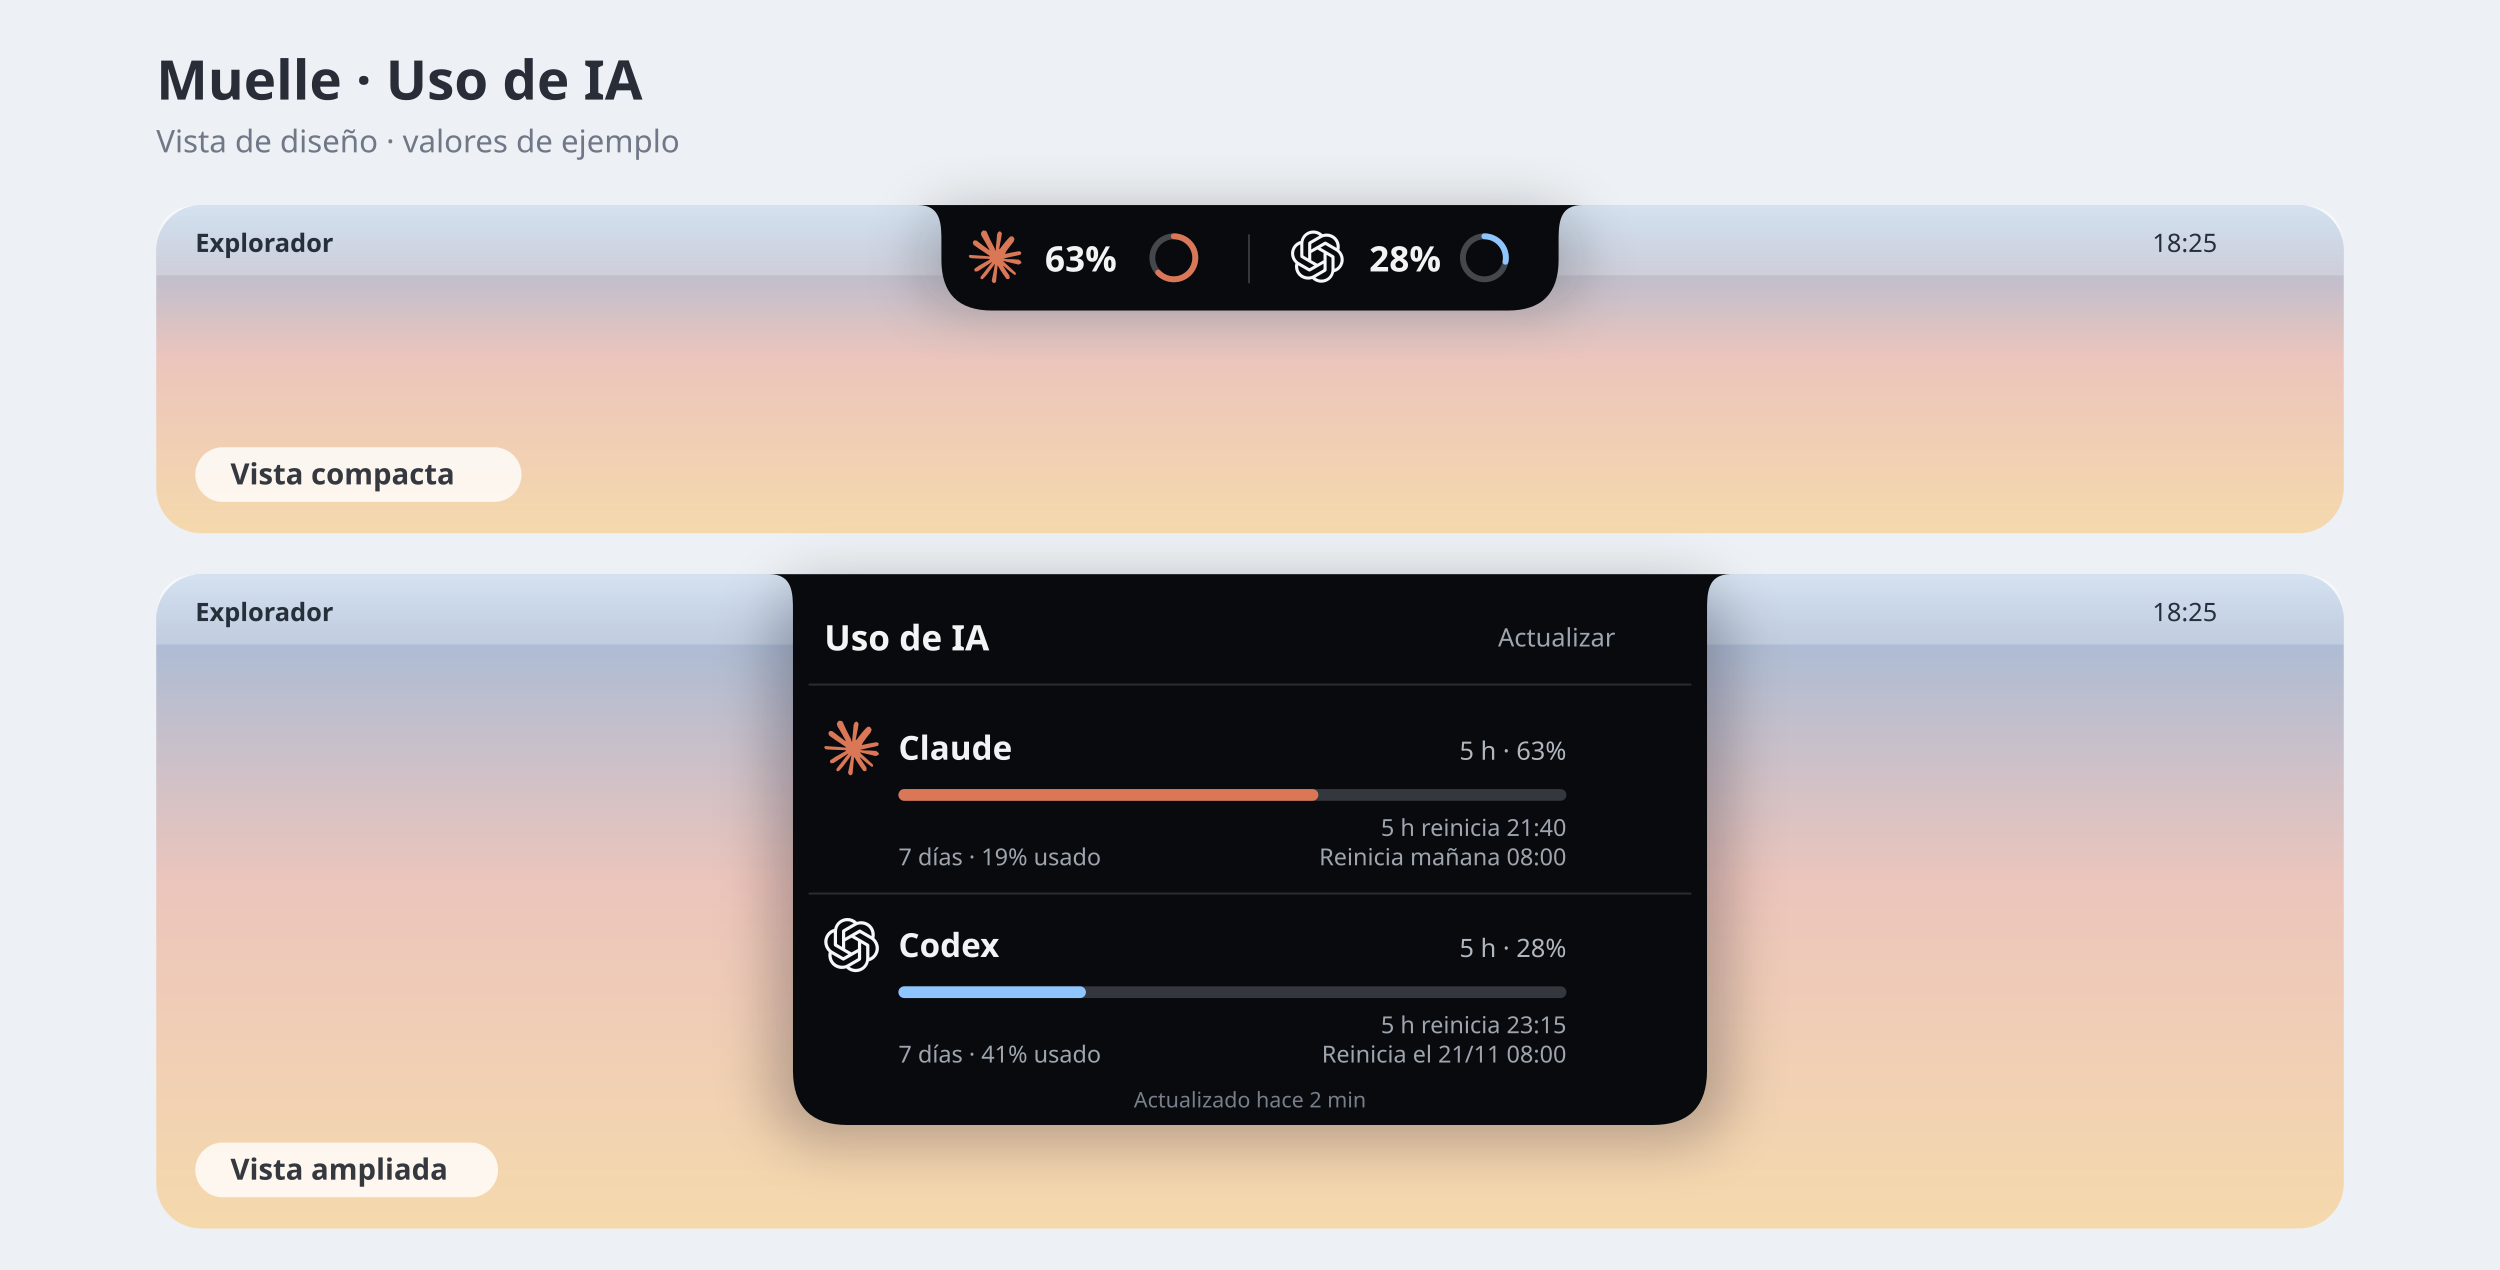
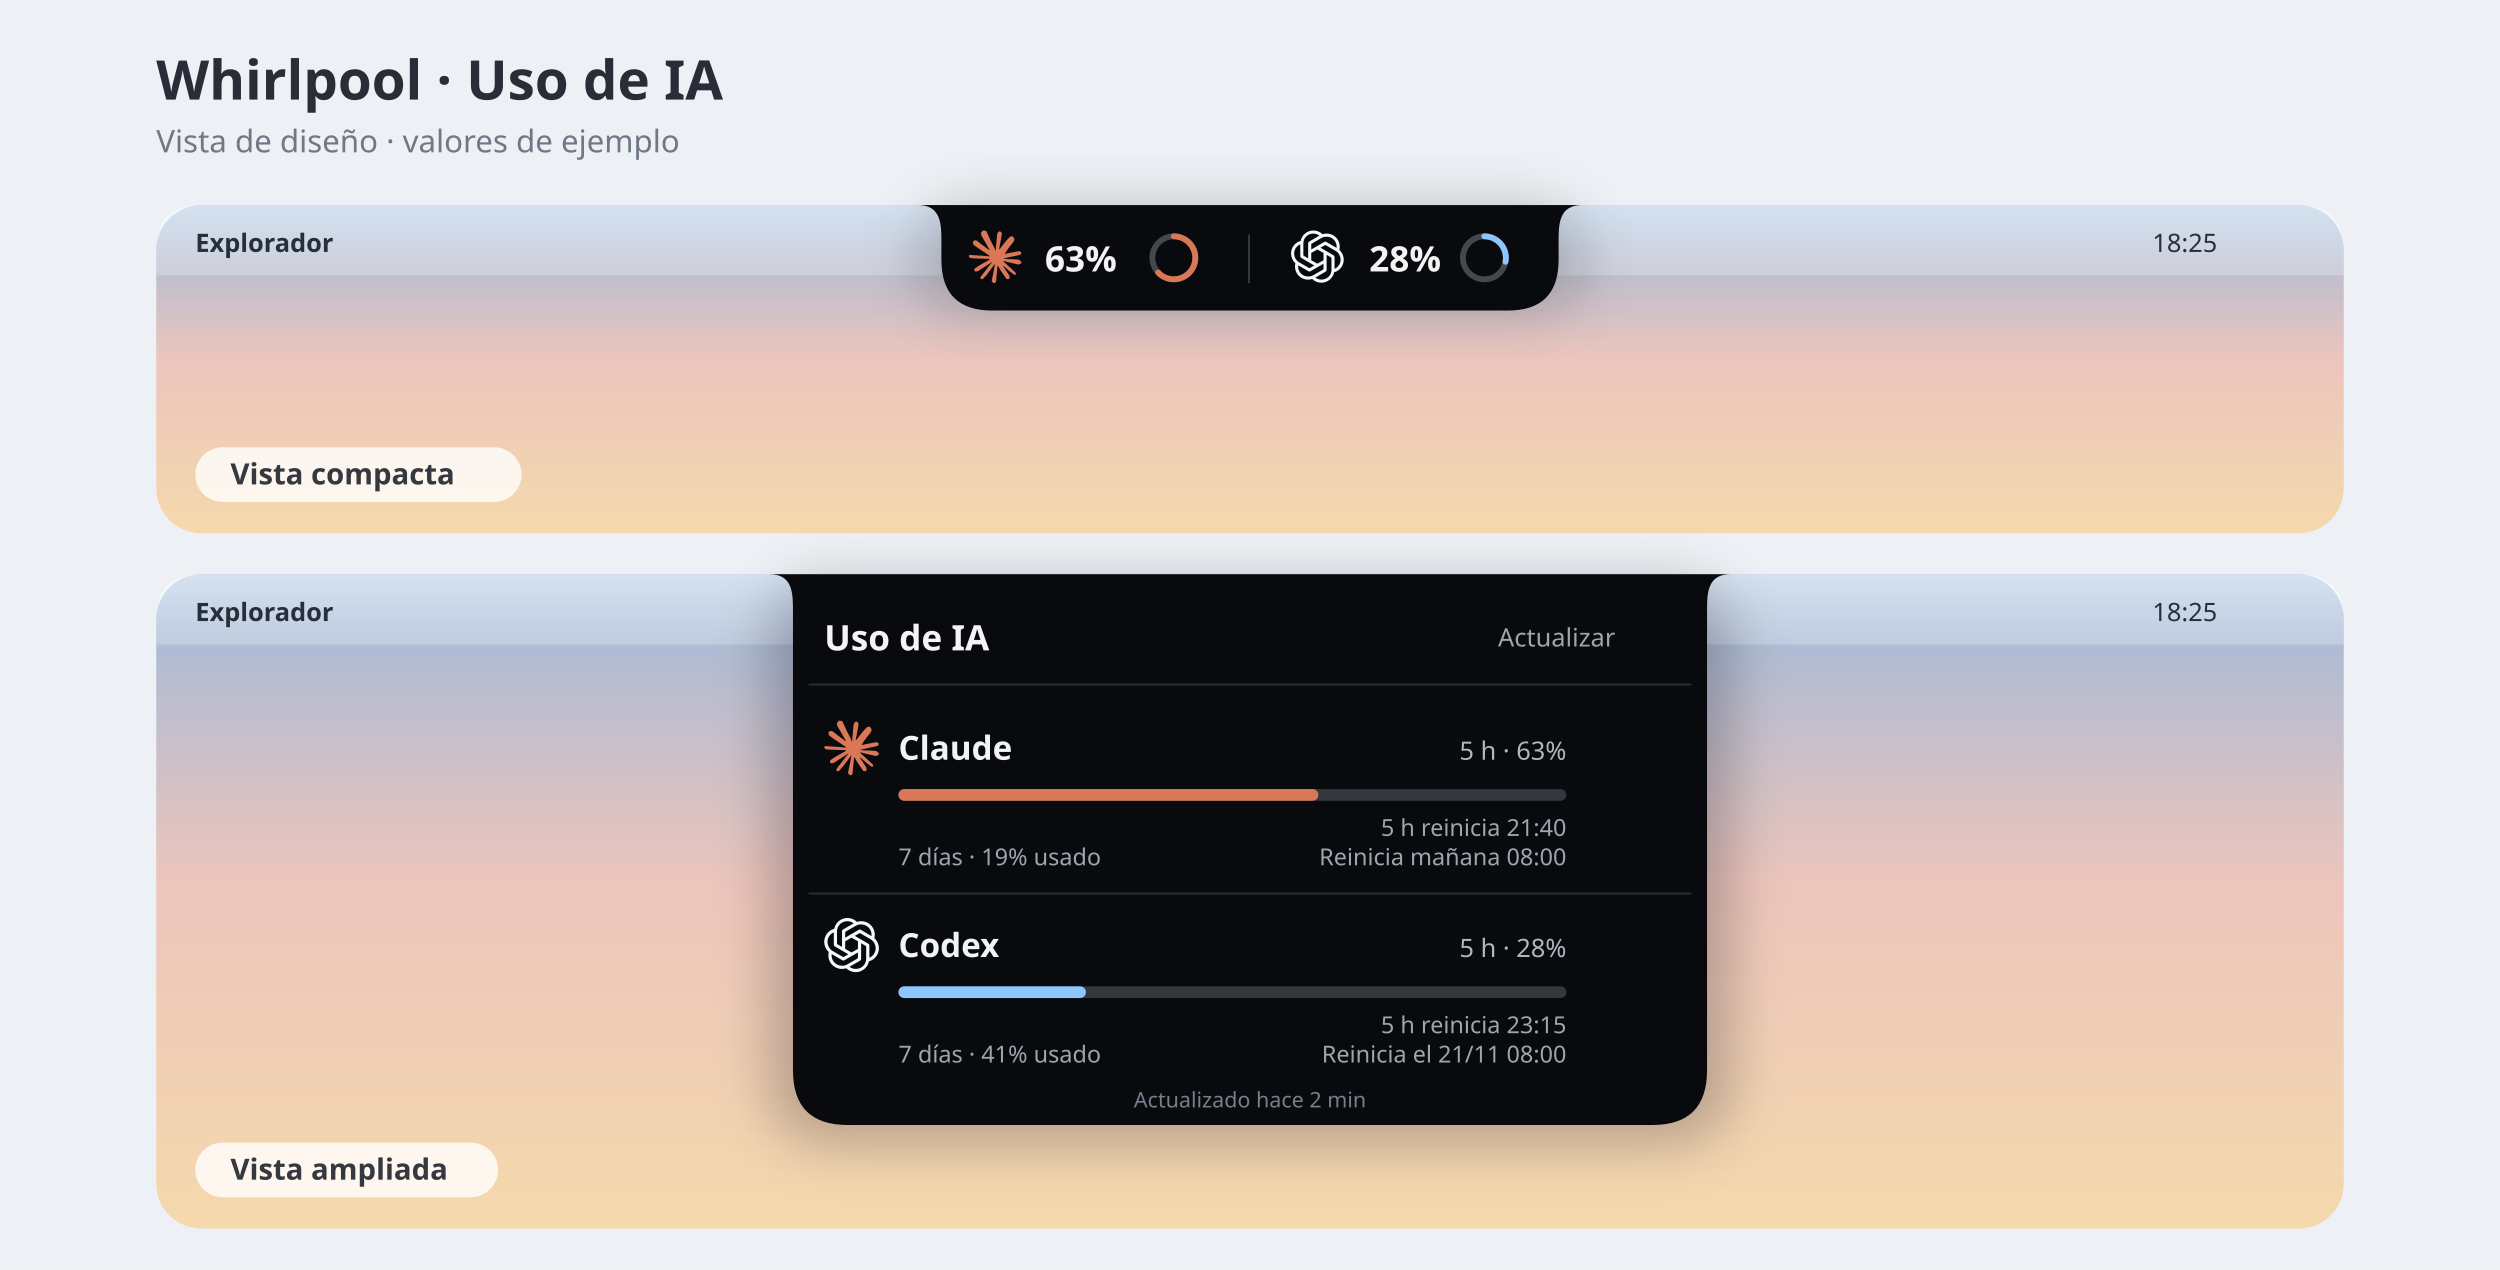
- <svg xmlns="http://www.w3.org/2000/svg" width="1280" height="650" viewBox="0 0 1280 650" role="img" aria-label="Vista previa de la isla de uso de Claude y Codex en la barra superior de Muelle">
+ <svg xmlns="http://www.w3.org/2000/svg" width="1280" height="650" viewBox="0 0 1280 650" role="img" aria-label="Vista previa de la isla de uso de Claude y Codex en la barra superior de Whirlpool">
  <defs>
    <linearGradient id="sky" x2="0" y2="1">
      <stop stop-color="#9bb9db" />
      <stop offset=".47" stop-color="#ecc5bc" />
      <stop offset="1" stop-color="#f5d9ac" />
    </linearGradient>
    <linearGradient id="glass" x2="0" y2="1">
      <stop stop-color="#ffffff" stop-opacity=".58" />
      <stop offset="1" stop-color="#ffffff" stop-opacity=".24" />
    </linearGradient>
    <filter id="shadow" x="-.5" y="-.5" width="2" height="2">
      <feGaussianBlur stdDeviation="14" />
    </filter>
    <symbol id="claude" viewBox="0 0 128 128">
      <path fill="#d97757" d="m25.144 85.096 25.159-14.118.421-1.23-.421-.68h-1.23l-4.21-.26-14.377-.388-12.466-.518-12.078-.648-3.044-.648-2.85-3.755.292-1.879 2.558-1.716 3.659.324 8.095.55 12.143.842 8.807.519 13.05 1.36h2.072l.292-.842-.713-.518-.55-.519-12.564-8.516-13.6-9.002-7.123-5.18-3.853-2.623-1.943-2.461-.842-5.375 3.497-3.853 4.695.323 1.198.324 4.76 3.659 10.168 7.869 13.276 9.779 1.943 1.619.777-.55.097-.39-.875-1.457-7.22-13.049-7.707-13.276-3.432-5.504-.907-3.304c-.323-1.36-.55-2.492-.55-3.885L33.53.712 35.73 0l5.311.713 2.235 1.942 3.302 7.545 5.343 11.884 8.29 16.158 2.428 4.792 1.295 4.436.486 1.36h.842v-.777l.68-9.099 1.263-11.172 1.23-14.377.421-4.047L70.864 4.5l3.983-2.623 3.109 1.49 2.558 3.658-.356 2.364-1.522 9.876-2.979 15.478-1.943 10.362h1.133l1.296-1.295 5.245-6.962 8.808-11.01 3.886-4.37 4.533-4.825 2.914-2.3h5.505l4.047 6.023-1.813 6.218-5.666 7.188-4.696 6.087-6.735 9.067-4.21 7.253.39.583 1.003-.097 15.219-3.238 8.224-1.49 9.811-1.683 4.437 2.072.485 2.105-1.748 4.306-10.491 2.59-12.305 2.461-18.328 4.34-.226.162.259.323 8.257.778 3.53.194h8.645l16.093 1.198 4.21 2.784 2.525 3.4-.421 2.59-6.476 3.304-8.743-2.073-20.4-4.857-6.993-1.749h-.972v.583l5.829 5.7 10.685 9.649 13.373 12.434.68 3.076-1.716 2.429-1.813-.26-11.754-8.84-4.534-3.982-10.264-8.646h-.68v.907l2.364 3.465 12.499 18.78.647 5.764-.906 1.878-3.238 1.133-3.562-.647-7.318-10.265-7.545-11.56-6.087-10.361-.745.421-3.595 38.694-1.683 1.975-3.886 1.49-3.238-2.46-1.716-3.984 1.716-7.868 2.072-10.265 1.684-8.16 1.522-10.135.906-3.368-.064-.226-.745.097-7.642 10.492-11.624 15.704-9.197 9.843-2.201.875-3.82-1.976.355-3.53 2.137-3.14 12.726-16.19 7.674-10.038 4.954-5.796-.033-.842h-.29L22.066 98.987l-6.023.777-2.59-2.429.324-3.982 1.23-1.296 10.168-6.994Z" />
    </symbol>
    <symbol id="codex" viewBox="0 0 24 24">
      <path fill="#f5f7fa" fill-rule="evenodd" d="M9.205 8.658v-2.26c0-.19.072-.333.238-.428l4.543-2.616c.619-.357 1.356-.523 2.117-.523 2.854 0 4.662 2.212 4.662 4.566 0 .167 0 .357-.024.547l-4.71-2.759a.8.8 0 0 0-.856 0zm10.609 8.8V12.06c0-.333-.143-.57-.429-.737l-5.97-3.473 1.95-1.118a.43.43 0 0 1 .476 0l4.543 2.617c1.309.76 2.189 2.378 2.189 3.948 0 1.808-1.07 3.473-2.76 4.163zM7.802 12.703l-1.95-1.142a.45.45 0 0 1-.239-.428V5.899c0-2.545 1.95-4.472 4.591-4.472 1 0 1.927.333 2.712.928L8.23 5.067c-.285.166-.428.404-.428.737zM12 15.128l-2.795-1.57v-3.33L12 8.658l2.795 1.57v3.33zm1.796 7.23c-1 0-1.927-.332-2.712-.927l4.686-2.712c.285-.166.428-.404.428-.737v-6.898l1.974 1.142c.167.095.238.238.238.428v5.233c0 2.545-1.974 4.472-4.614 4.472zm-5.637-5.303-4.544-2.617c-1.308-.761-2.188-2.378-2.188-3.948A4.48 4.48 0 0 1 4.21 6.327v5.423c0 .333.143.571.428.738l5.947 3.449-1.95 1.118a.43.43 0 0 1-.476 0m-.262 3.9c-2.688 0-4.662-2.021-4.662-4.519 0-.19.024-.38.047-.57l4.686 2.71a.79.79 0 0 0 .856 0l5.97-3.448v2.26c0 .19-.07.333-.237.428l-4.543 2.616c-.619.357-1.356.523-2.117.523m5.899 2.83a5.95 5.95 0 0 0 5.827-4.756C22.287 18.339 24 15.84 24 13.296c0-1.665-.713-3.282-1.998-4.448.119-.5.19-.999.19-1.498 0-3.401-2.759-5.947-5.946-5.947a5.7 5.7 0 0 0-1.88.31A5.96 5.96 0 0 0 10.205 0a5.95 5.95 0 0 0-5.827 4.757C1.713 5.447 0 7.945 0 10.49c0 1.666.713 3.283 1.998 4.448-.119.5-.19 1-.19 1.499 0 3.401 2.759 5.946 5.946 5.946.642 0 1.26-.095 1.88-.309a5.96 5.96 0 0 0 4.162 1.713z" />
    </symbol>
  </defs>
  <rect width="1280" height="650" fill="#edf0f4" />
-   <text x="80" y="51" fill="#282d38" font-family="Segoe UI Variable,Segoe UI,sans-serif" font-size="28" font-weight="650">Muelle · Uso de IA</text>
+   <text x="80" y="51" fill="#282d38" font-family="Segoe UI Variable,Segoe UI,sans-serif" font-size="28" font-weight="650">Whirlpool · Uso de IA</text>
  <text x="80" y="78" fill="#707887" font-family="Segoe UI Variable,Segoe UI,sans-serif" font-size="16">Vista de diseño · valores de ejemplo</text>
  <rect x="80" y="105" width="1120" height="168" rx="23" fill="url(#sky)" />
  <path d="M80 128Q80 105 103 105H1177Q1200 105 1200 128V141H80Z" fill="url(#glass)" />
  <text x="100" y="129" fill="#26303b" font-family="Segoe UI Variable,Segoe UI,sans-serif" font-size="13" font-weight="600">Explorador</text>
  <text x="1102" y="129" fill="#26303b" font-family="Segoe UI Variable,Segoe UI,sans-serif" font-size="13">18:25</text>
  <rect x="470" y="106" width="340" height="52" rx="25" fill="#080a0e" opacity=".22" filter="url(#shadow)" />
  <path d="M470 105H810C798 105 798 115 798 124V133Q798 159 772 159H508Q482 159 482 133V124C482 115 482 105 470 105Z" fill="#080a0e" />
  <use href="#claude" x="496" y="118" width="27" height="27" />
  <text x="535" y="139" fill="#f3f3f4" font-family="Segoe UI Variable,Segoe UI,sans-serif" font-size="18" font-weight="600">63%</text>
  <circle cx="601" cy="132" r="11" fill="none" stroke="#44484d" stroke-width="3" />
  <circle cx="601" cy="132" r="11" fill="none" stroke="#d97757" stroke-width="3" stroke-dasharray="43.5 69" transform="rotate(-90 601 132)" stroke-linecap="round" />
  <rect x="639" y="120" width="1" height="25" fill="#343940" />
  <use href="#codex" x="661" y="118" width="27" height="27" />
  <text x="701" y="139" fill="#f3f3f4" font-family="Segoe UI Variable,Segoe UI,sans-serif" font-size="18" font-weight="600">28%</text>
  <circle cx="760" cy="132" r="11" fill="none" stroke="#44484d" stroke-width="3" />
  <circle cx="760" cy="132" r="11" fill="none" stroke="#8ec5ff" stroke-width="3" stroke-dasharray="19.3 69" transform="rotate(-90 760 132)" stroke-linecap="round" />
  <rect x="100" y="229" width="167" height="28" rx="14" fill="#fff" opacity=".8" />
  <text x="118" y="248" fill="#35383f" font-family="Segoe UI Variable,Segoe UI,sans-serif" font-size="15" font-weight="600">Vista compacta</text>
  <rect x="80" y="294" width="1120" height="335" rx="23" fill="url(#sky)" />
  <path d="M80 317Q80 294 103 294H1177Q1200 294 1200 317V330H80Z" fill="url(#glass)" />
  <text x="100" y="318" fill="#26303b" font-family="Segoe UI Variable,Segoe UI,sans-serif" font-size="13" font-weight="600">Explorador</text>
  <text x="1102" y="318" fill="#26303b" font-family="Segoe UI Variable,Segoe UI,sans-serif" font-size="13">18:25</text>
  <rect x="394" y="298" width="492" height="288" rx="28" fill="#030507" opacity=".24" filter="url(#shadow)" />
  <path d="M394 294H886C874 294 874 304 874 313V548Q874 576 846 576H434Q406 576 406 548V313C406 304 406 294 394 294Z" fill="#080a0e" />
  <text x="422" y="333" fill="#f4f4f5" font-family="Segoe UI Variable,Segoe UI,sans-serif" font-size="18" font-weight="650">Uso de IA</text>
  <text x="767" y="331" fill="#9ea5af" font-family="Segoe UI Variable,Segoe UI,sans-serif" font-size="13">Actualizar</text>
  <rect x="414" y="350" width="452" height="1" fill="#292c32" />
  <use href="#claude" x="422" y="369" width="28" height="28" />
  <text x="460" y="389" fill="#f2f3f5" font-family="Segoe UI Variable,Segoe UI,sans-serif" font-size="17" font-weight="600">Claude</text>
  <text x="802" y="389" text-anchor="end" fill="#b1b7bf" font-family="Segoe UI Variable,Segoe UI,sans-serif" font-size="13">5 h · 63%</text>
  <rect x="460" y="404" width="342" height="6" rx="3" fill="#34373d" />
  <rect x="460" y="404" width="215" height="6" rx="3" fill="#d97757" />
  <text x="802" y="428" text-anchor="end" fill="#9ea5af" font-family="Segoe UI Variable,Segoe UI,sans-serif" font-size="12">5 h reinicia 21:40</text>
  <text x="460" y="443" fill="#9ea5af" font-family="Segoe UI Variable,Segoe UI,sans-serif" font-size="12">7 días · 19% usado</text>
  <text x="802" y="443" text-anchor="end" fill="#9ea5af" font-family="Segoe UI Variable,Segoe UI,sans-serif" font-size="12">Reinicia mañana 08:00</text>
  <rect x="414" y="457" width="452" height="1" fill="#292c32" />
  <use href="#codex" x="422" y="470" width="28" height="28" />
  <text x="460" y="490" fill="#f2f3f5" font-family="Segoe UI Variable,Segoe UI,sans-serif" font-size="17" font-weight="600">Codex</text>
  <text x="802" y="490" text-anchor="end" fill="#b1b7bf" font-family="Segoe UI Variable,Segoe UI,sans-serif" font-size="13">5 h · 28%</text>
  <rect x="460" y="505" width="342" height="6" rx="3" fill="#34373d" />
  <rect x="460" y="505" width="96" height="6" rx="3" fill="#8ec5ff" />
  <text x="802" y="529" text-anchor="end" fill="#9ea5af" font-family="Segoe UI Variable,Segoe UI,sans-serif" font-size="12">5 h reinicia 23:15</text>
  <text x="460" y="544" fill="#9ea5af" font-family="Segoe UI Variable,Segoe UI,sans-serif" font-size="12">7 días · 41% usado</text>
  <text x="802" y="544" text-anchor="end" fill="#9ea5af" font-family="Segoe UI Variable,Segoe UI,sans-serif" font-size="12">Reinicia el 21/11 08:00</text>
  <text x="640" y="567" text-anchor="middle" fill="#777f8b" font-family="Segoe UI Variable,Segoe UI,sans-serif" font-size="11">Actualizado hace 2 min</text>
  <rect x="100" y="585" width="155" height="28" rx="14" fill="#fff" opacity=".8" />
  <text x="118" y="604" fill="#35383f" font-family="Segoe UI Variable,Segoe UI,sans-serif" font-size="15" font-weight="600">Vista ampliada</text>
</svg>
